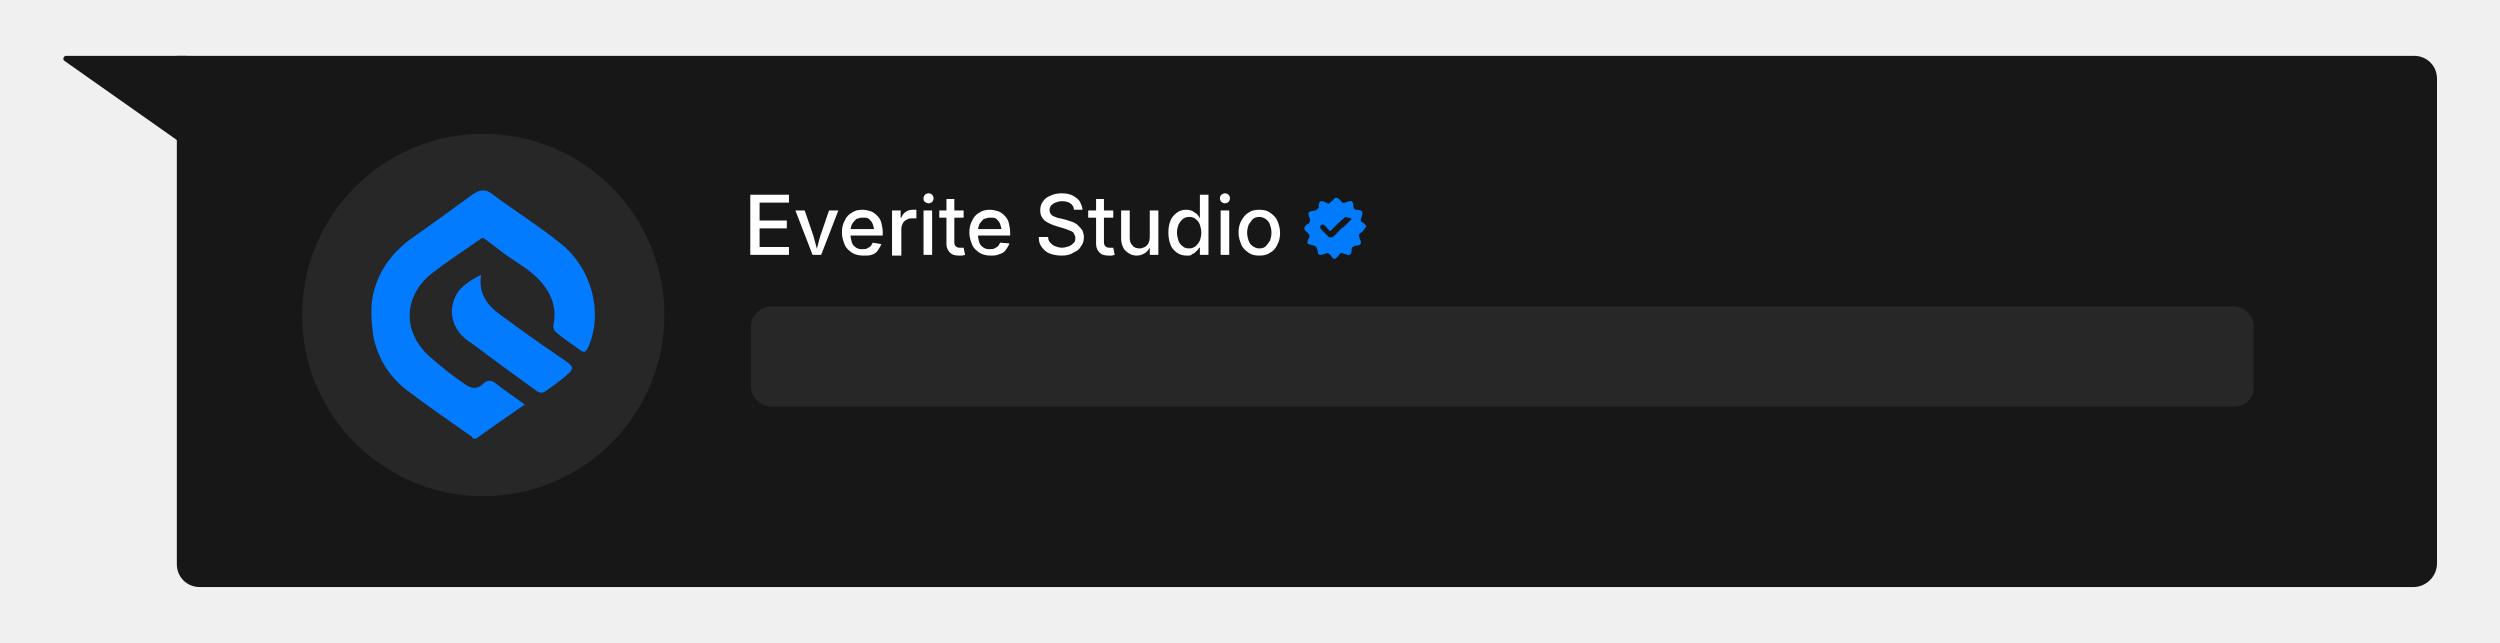
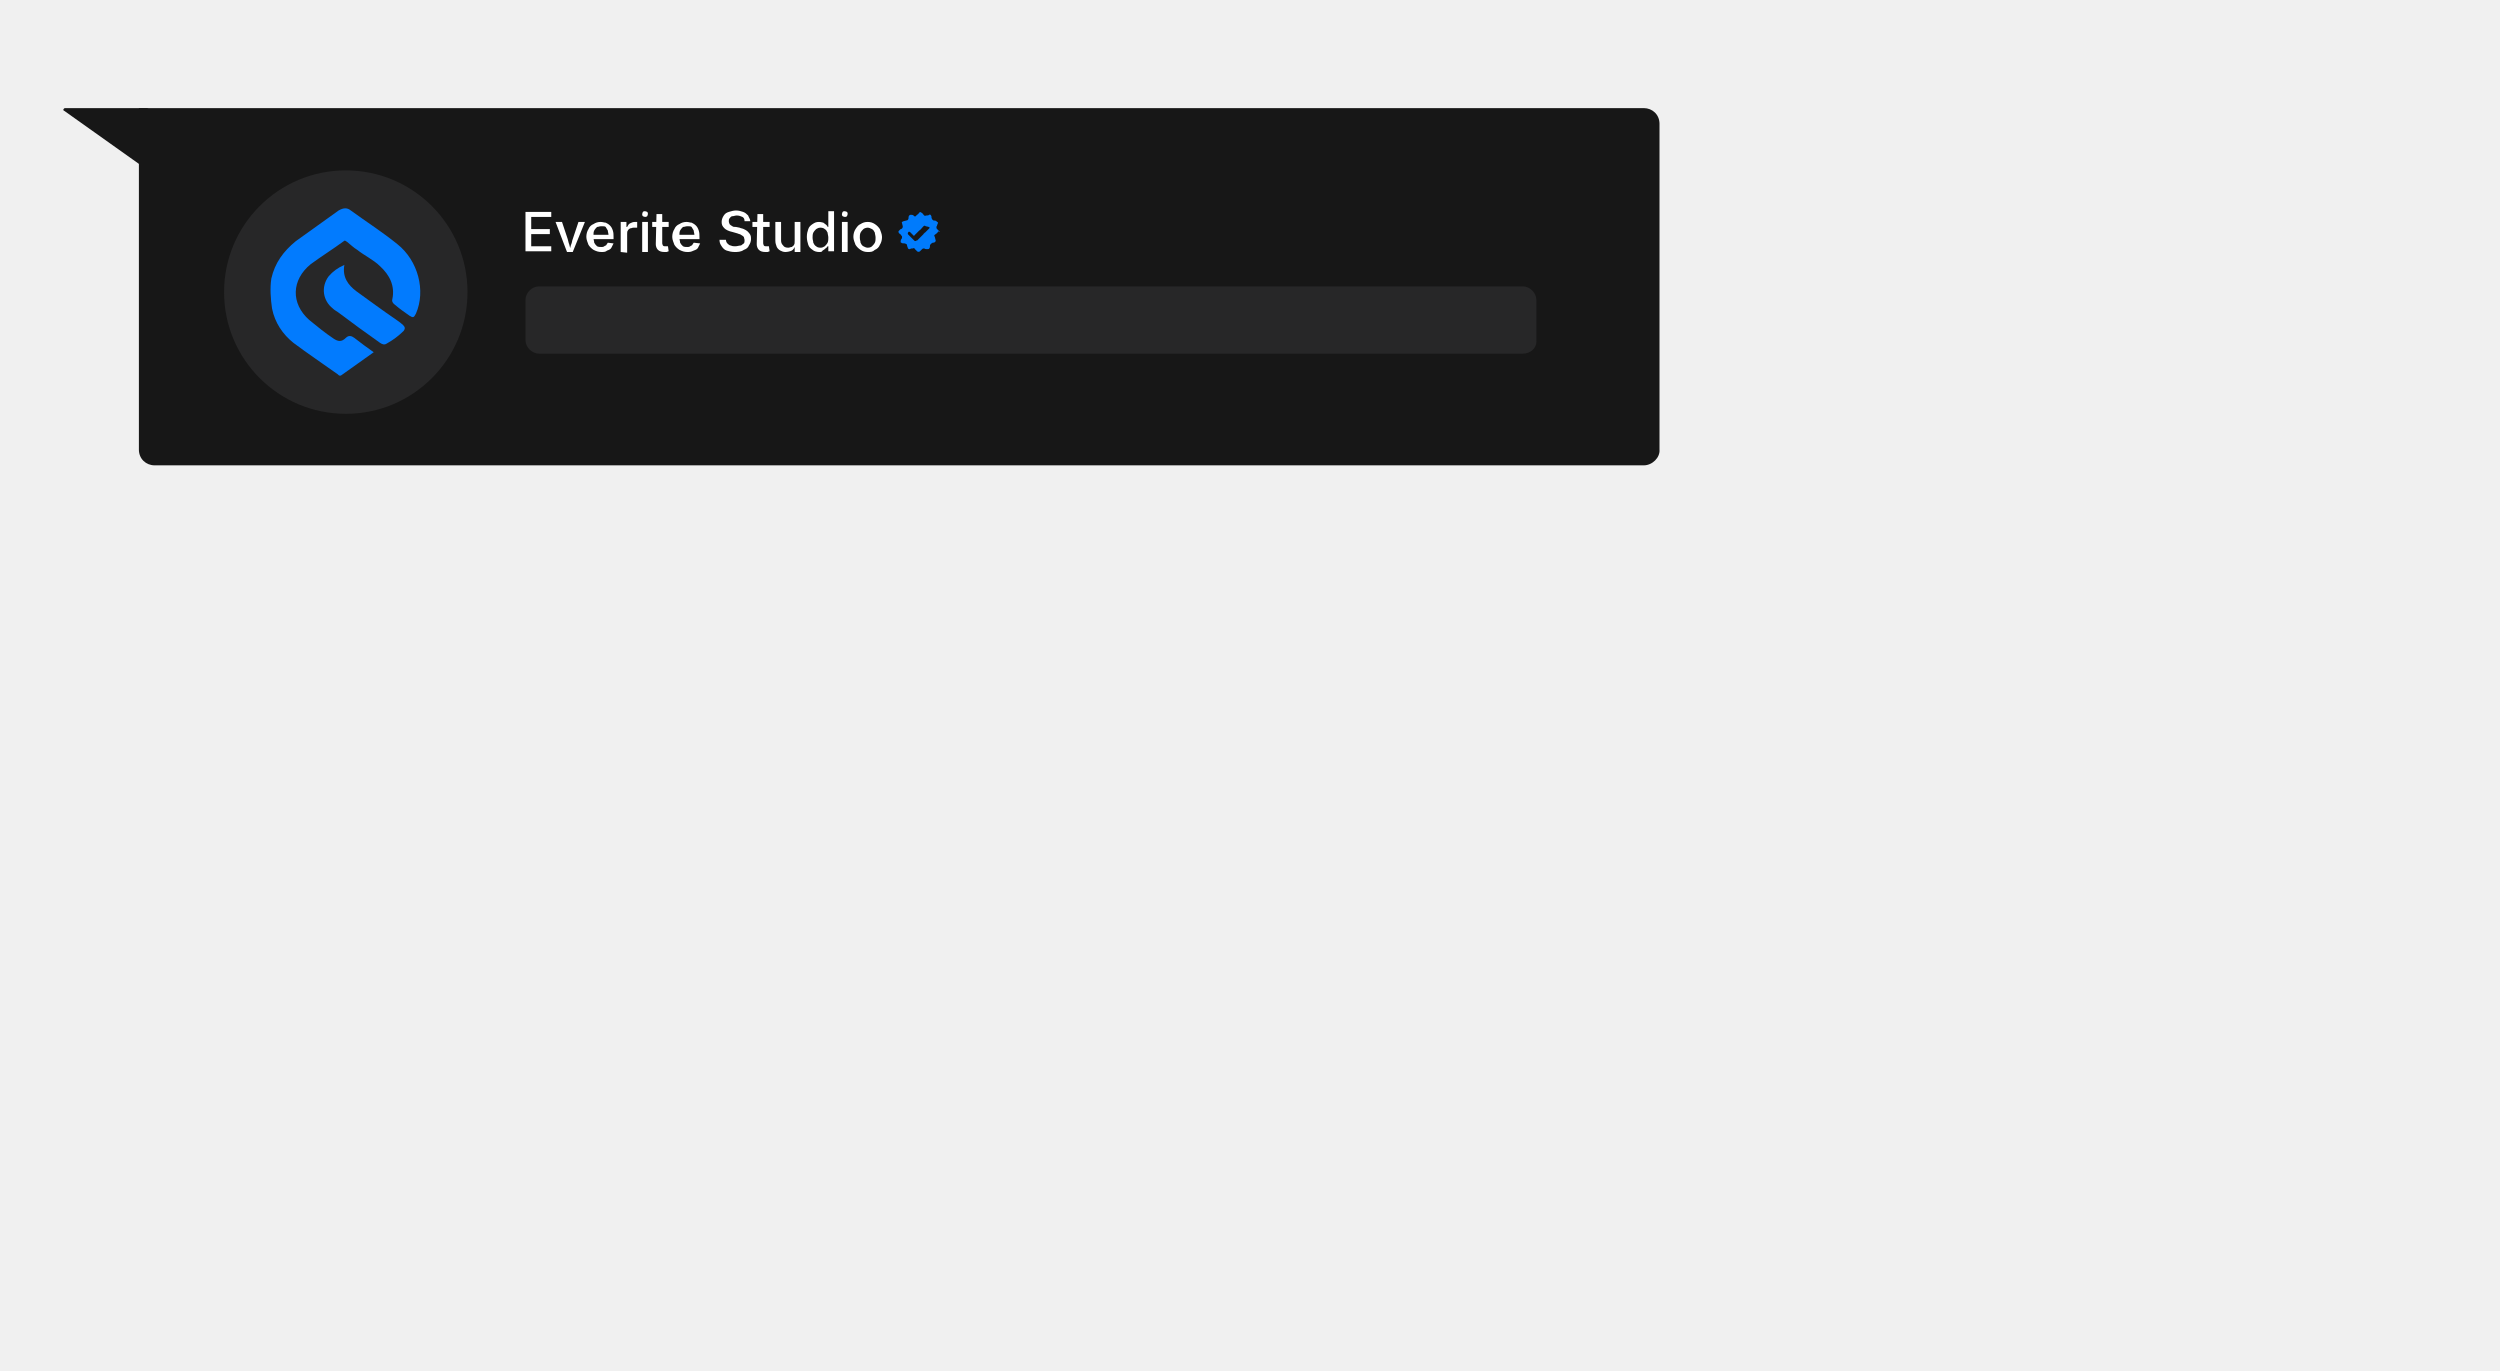
- <svg xmlns="http://www.w3.org/2000/svg" version="1.1" id="Layer_1" x="0px" y="0px" viewBox="0 0 349.2 89.8" style="enable-background:new 0 0 349.2 89.8;" xml:space="preserve">
+ <svg xmlns="http://www.w3.org/2000/svg" version="1.1" id="Layer_1" x="0px" y="0px" viewBox="0 0 349.2 191.5" style="enable-background:new 0 0 349.2 191.5;" xml:space="preserve">
  <style type="text/css">
	.st0{fill:#171717;}
	.st1{fill:#272728;}
	.st2{fill:#027BFE;}
	.st3{fill:#FFFFFF;}
	.st4{fill:#007BFC;}
</style>
  <g>
-     <path class="st0" d="M337.1,82H27.9c-1.8,0-3.2-1.4-3.2-3.2v-71h312.5c1.8,0,3.2,1.4,3.2,3.2v67.7C340.4,80.5,338.9,82,337.1,82z" />
-   </g>
-   <g>
    <g>
-       <circle class="st1" cx="67.5" cy="44" r="25.3" />
+       <path class="st0" d="M229.6,65h-208c-1.2,0-2.2-0.9-2.2-2.2V15.1h210.2c1.2,0,2.2,0.9,2.2,2.2v45.5C231.9,63.9,230.8,65,229.6,65z    " />
    </g>
    <g>
-       <path class="st2" d="M52.1,41.2c0.7-3.2,2.5-5.7,5.1-7.7c3-2.1,6-4.3,8.9-6.4c0.9-0.6,1.7-0.7,2.5-0.1c3.2,2.4,6.6,4.5,9.7,7    c4.3,3.4,6,9.6,3.9,14.4c-0.4,0.9-0.6,0.9-1.3,0.4c-1-0.7-2-1.4-3-2.2c-0.4-0.3-0.7-0.7-0.6-1.2c0.6-2.8-0.6-5.1-2.6-6.9    c-1.4-1.3-3.2-2.2-4.7-3.4c-0.7-0.5-1.4-1.1-2.1-1.6c-0.3-0.2-0.5-0.4-0.8-0.1c-2.3,1.6-4.6,3.1-6.8,4.8c-4,3.2-4.1,8.2-0.3,11.6    c1.6,1.4,3.2,2.7,5,3.9c0.9,0.6,1.7,0.7,2.5-0.1c0.6-0.6,1.2-0.5,1.8,0c1.3,1,2.6,1.9,4,2.9c-2.3,1.6-4.5,3.1-6.7,4.7    c-0.2,0.1-0.4,0.1-0.6,0L65.9,61c-3.1-2.2-6.2-4.3-9.2-6.6c-2.3-1.8-3.8-4.2-4.5-7.1C51.9,45.4,51.7,43.1,52.1,41.2z" />
-       <path class="st2" d="M67.2,38.4c-0.4,2.5,0.8,4.2,2.6,5.5c2.7,2,5.5,4,8.3,5.9c0.5,0.3,1,0.7,1.4,1c0.5,0.4,0.5,0.7,0.1,1.2    c-1.1,1-2.3,1.9-3.5,2.7c-0.5,0.3-0.9,0.1-1.3-0.2c-2.9-2.1-5.8-4.2-8.7-6.4c-0.4-0.3-0.8-0.5-1.1-0.8c-2.1-1.7-2.5-4.5-0.9-6.7    C64.9,39.7,65.9,39,67.2,38.4z" />
+       <g>
+         <circle class="st1" cx="48.3" cy="40.8" r="17" />
+       </g>
+       <g>
+         <path class="st2" d="M37.9,38.9c0.5-2.2,1.7-3.8,3.4-5.2c2-1.4,4-2.9,6-4.3C48,29,48.5,29,49,29.4c2.2,1.6,4.4,3,6.5,4.7     c2.9,2.3,4,6.5,2.6,9.7c-0.3,0.6-0.4,0.6-0.9,0.3c-0.7-0.5-1.3-0.9-2-1.5c-0.3-0.2-0.5-0.5-0.4-0.8c0.4-1.9-0.4-3.4-1.7-4.6     c-0.9-0.9-2.2-1.5-3.2-2.3c-0.5-0.3-0.9-0.7-1.4-1.1c-0.2-0.1-0.3-0.3-0.5-0.1c-1.5,1.1-3.1,2.1-4.6,3.2     c-2.7,2.2-2.8,5.5-0.2,7.8c1.1,0.9,2.2,1.8,3.4,2.6c0.6,0.4,1.1,0.5,1.7-0.1c0.4-0.4,0.8-0.3,1.2,0c0.9,0.7,1.7,1.3,2.7,2     c-1.5,1.1-3,2.1-4.5,3.2c-0.1,0.1-0.3,0.1-0.4,0l-0.1-0.1c-2.1-1.5-4.2-2.9-6.2-4.4c-1.5-1.2-2.6-2.8-3-4.8     C37.8,41.8,37.7,40.2,37.9,38.9z" />
+         <path class="st2" d="M48.1,37c-0.3,1.7,0.5,2.8,1.7,3.7c1.8,1.3,3.7,2.7,5.6,4c0.3,0.2,0.7,0.5,0.9,0.7c0.3,0.3,0.3,0.5,0.1,0.8     c-0.7,0.7-1.5,1.3-2.4,1.8c-0.3,0.2-0.6,0.1-0.9-0.1c-2-1.4-3.9-2.8-5.9-4.3c-0.3-0.2-0.5-0.3-0.7-0.5c-1.4-1.1-1.7-3-0.6-4.5     C46.5,37.9,47.2,37.4,48.1,37z" />
+       </g>
    </g>
+     <g>
+       <path class="st1" d="M212.7,49.4H75.3c-1,0-1.9-0.9-1.9-1.9v-5.6c0-1,0.9-1.9,1.9-1.9h137.4c1,0,1.9,0.9,1.9,1.9v5.6    C214.7,48.6,213.8,49.4,212.7,49.4z" />
+     </g>
+     <g>
+       <path class="st3" d="M73.4,35.2v-5.6H77v0.7h-2.8v1.7h2.6v0.7h-2.6v1.7H77v0.7H73.4z" />
+       <path class="st3" d="M79.2,35.2L77.6,31h0.9l0.8,2.4c0.1,0.3,0.1,0.5,0.2,0.7c0.1,0.3,0.1,0.5,0.2,0.7h-0.1    c0.1-0.3,0.1-0.5,0.2-0.7s0.1-0.5,0.2-0.7l0.8-2.4h0.9L80,35.2H79.2z" />
+       <path class="st3" d="M84,35.2c-0.4,0-0.7-0.1-1.1-0.3c-0.3-0.2-0.5-0.4-0.7-0.7c-0.1-0.3-0.3-0.7-0.3-1.1c0-0.4,0.1-0.8,0.3-1.1    c0.1-0.3,0.4-0.6,0.7-0.7c0.3-0.2,0.6-0.3,1-0.3c0.3,0,0.5,0.1,0.7,0.1c0.2,0.1,0.4,0.2,0.6,0.4s0.3,0.4,0.4,0.7    c0.1,0.3,0.1,0.6,0.1,0.9v0.3h-3.4v-0.6h3L85,32.9c0-0.3-0.1-0.5-0.1-0.7c-0.1-0.2-0.2-0.3-0.3-0.5c-0.1-0.1-0.3-0.1-0.6-0.1    s-0.4,0.1-0.6,0.1c-0.1,0.1-0.3,0.3-0.4,0.5c-0.1,0.2-0.1,0.4-0.1,0.6v0.4c0,0.3,0.1,0.5,0.1,0.7c0.1,0.2,0.2,0.3,0.4,0.5    c0.2,0.1,0.4,0.1,0.6,0.1c0.1,0,0.3,0,0.4-0.1c0.1-0.1,0.3-0.1,0.3-0.2c0.1-0.1,0.1-0.2,0.2-0.3l0.8,0.1c-0.1,0.2-0.2,0.4-0.3,0.6    c-0.1,0.2-0.3,0.3-0.6,0.4C84.6,35.2,84.3,35.2,84,35.2z" />
+       <path class="st3" d="M86.7,35.2V31h0.8v0.7h0.1c0.1-0.2,0.2-0.4,0.4-0.5c0.2-0.1,0.4-0.2,0.7-0.2c0.1,0,0.1,0,0.2,0s0.1,0,0.1,0    v0.8c0,0-0.1,0-0.2,0c-0.1,0-0.2,0-0.3,0c-0.2,0-0.3,0.1-0.5,0.1c-0.1,0.1-0.3,0.2-0.3,0.3c-0.1,0.1-0.1,0.3-0.1,0.5v2.6    L86.7,35.2L86.7,35.2z" />
+       <path class="st3" d="M90.1,30.3c-0.1,0-0.3-0.1-0.3-0.1c-0.1-0.1-0.1-0.2-0.1-0.3c0-0.1,0.1-0.3,0.1-0.3c0.1-0.1,0.2-0.1,0.3-0.1    c0.1,0,0.3,0.1,0.3,0.1c0.1,0.1,0.1,0.2,0.1,0.3c0,0.1-0.1,0.3-0.1,0.3S90.3,30.3,90.1,30.3z M89.7,35.2V31h0.8v4.2H89.7z" />
+       <path class="st3" d="M93.4,31v0.7h-2.3V31H93.4z M91.7,29.9h0.8V34c0,0.1,0.1,0.3,0.1,0.3c0.1,0.1,0.2,0.1,0.3,0.1    c0.1,0,0.1,0,0.2,0c0.1,0,0.1,0,0.2,0l0.1,0.7c-0.1,0-0.2,0.1-0.3,0.1c-0.1,0-0.2,0-0.3,0c-0.4,0-0.7-0.1-0.9-0.3    s-0.3-0.5-0.3-0.8L91.7,29.9L91.7,29.9z" />
+       <path class="st3" d="M96,35.2c-0.4,0-0.7-0.1-1.1-0.3c-0.3-0.2-0.5-0.4-0.7-0.7c-0.1-0.3-0.3-0.7-0.3-1.1c0-0.4,0.1-0.8,0.3-1.1    c0.1-0.3,0.4-0.6,0.7-0.7c0.3-0.2,0.6-0.3,1-0.3c0.3,0,0.5,0.1,0.7,0.1c0.2,0.1,0.4,0.2,0.6,0.4s0.3,0.4,0.4,0.7    c0.1,0.3,0.1,0.6,0.1,0.9v0.3h-3.4v-0.6h3L97,32.9c0-0.3-0.1-0.5-0.1-0.7c-0.1-0.2-0.2-0.3-0.3-0.5c-0.1-0.1-0.3-0.1-0.6-0.1    c-0.2,0-0.4,0.1-0.6,0.1c-0.1,0.1-0.3,0.3-0.4,0.5c-0.1,0.2-0.1,0.4-0.1,0.6v0.4c0,0.3,0.1,0.5,0.1,0.7c0.1,0.2,0.2,0.3,0.4,0.5    c0.2,0.1,0.4,0.1,0.6,0.1c0.1,0,0.3,0,0.4-0.1c0.1-0.1,0.3-0.1,0.3-0.2c0.1-0.1,0.1-0.2,0.2-0.3l0.9,0.1c-0.1,0.2-0.2,0.4-0.3,0.6    c-0.1,0.2-0.3,0.3-0.6,0.4C96.5,35.2,96.3,35.2,96,35.2z" />
+       <path class="st3" d="M102.6,35.2c-0.4,0-0.8-0.1-1.1-0.2c-0.3-0.1-0.5-0.3-0.7-0.6c-0.2-0.3-0.3-0.5-0.3-0.9h0.9    c0,0.2,0.1,0.4,0.2,0.5c0.1,0.1,0.3,0.3,0.5,0.3c0.2,0.1,0.4,0.1,0.6,0.1c0.3,0,0.5-0.1,0.7-0.1s0.3-0.2,0.5-0.3    c0.1-0.1,0.1-0.3,0.1-0.5c0-0.1-0.1-0.3-0.1-0.4c-0.1-0.1-0.2-0.2-0.4-0.3c-0.1-0.1-0.3-0.1-0.5-0.2l-0.7-0.2    c-0.5-0.1-0.9-0.3-1.1-0.5c-0.3-0.3-0.4-0.5-0.4-0.9c0-0.3,0.1-0.6,0.3-0.9c0.2-0.3,0.4-0.4,0.7-0.5c0.3-0.1,0.7-0.2,1-0.2    c0.4,0,0.7,0.1,1,0.2c0.3,0.1,0.5,0.3,0.7,0.5c0.1,0.3,0.3,0.5,0.3,0.8h-0.8c0-0.3-0.1-0.5-0.3-0.6s-0.5-0.2-0.8-0.2    c-0.2,0-0.4,0.1-0.6,0.1s-0.3,0.2-0.4,0.3c-0.1,0.1-0.1,0.3-0.1,0.4c0,0.2,0.1,0.3,0.1,0.4c0.1,0.1,0.2,0.2,0.4,0.3    c0.1,0.1,0.3,0.1,0.5,0.1l0.5,0.1c0.2,0.1,0.4,0.1,0.6,0.2c0.2,0.1,0.4,0.2,0.5,0.3c0.1,0.1,0.3,0.3,0.4,0.5    c0.1,0.2,0.1,0.4,0.1,0.6c0,0.3-0.1,0.6-0.3,0.9c-0.1,0.3-0.4,0.5-0.7,0.6C103.5,35.2,103,35.2,102.6,35.2z" />
+       <path class="st3" d="M107.5,31v0.7h-2.4V31H107.5z M105.8,29.9h0.8V34c0,0.1,0.1,0.3,0.1,0.3c0.1,0.1,0.2,0.1,0.3,0.1    c0.1,0,0.1,0,0.2,0c0.1,0,0.1,0,0.2,0l0.1,0.7c-0.1,0-0.2,0.1-0.3,0.1c-0.1,0-0.2,0-0.3,0c-0.4,0-0.7-0.1-0.9-0.3    s-0.3-0.5-0.3-0.8L105.8,29.9L105.8,29.9z" />
+       <path class="st3" d="M109.7,35.2c-0.3,0-0.5-0.1-0.7-0.2c-0.2-0.1-0.4-0.3-0.5-0.5c-0.1-0.3-0.2-0.5-0.2-0.9V31h0.8v2.6    c0,0.3,0.1,0.5,0.3,0.7c0.1,0.2,0.4,0.3,0.7,0.3c0.2,0,0.3-0.1,0.5-0.1c0.1-0.1,0.3-0.2,0.3-0.3c0.1-0.1,0.1-0.3,0.1-0.6V31h0.8    v4.2h-0.8v-1h0.1c-0.1,0.4-0.3,0.7-0.5,0.8S110,35.2,109.7,35.2z" />
+       <path class="st3" d="M114.4,35.2c-0.3,0-0.7-0.1-0.9-0.3c-0.3-0.2-0.5-0.4-0.6-0.7c-0.1-0.3-0.2-0.7-0.2-1.1    c0-0.5,0.1-0.8,0.2-1.1c0.1-0.3,0.3-0.5,0.6-0.7c0.3-0.2,0.5-0.3,0.9-0.3c0.3,0,0.5,0.1,0.6,0.1c0.1,0.1,0.3,0.2,0.4,0.3    c0.1,0.1,0.2,0.2,0.2,0.3h0.1v-2.2h0.8v5.6h-0.8v-0.7h-0.1c-0.1,0.1-0.1,0.2-0.3,0.3c-0.1,0.1-0.2,0.2-0.4,0.3    C114.8,35.2,114.7,35.2,114.4,35.2z M114.6,34.6c0.3,0,0.4-0.1,0.6-0.2c0.1-0.1,0.3-0.3,0.4-0.5c0.1-0.2,0.1-0.5,0.1-0.7    c0-0.3-0.1-0.5-0.1-0.7c-0.1-0.2-0.2-0.4-0.4-0.5c-0.1-0.1-0.3-0.2-0.6-0.2s-0.4,0.1-0.6,0.2c-0.1,0.1-0.3,0.3-0.4,0.5    c-0.1,0.2-0.1,0.5-0.1,0.7c0,0.3,0.1,0.5,0.1,0.7c0.1,0.2,0.2,0.4,0.4,0.5C114.1,34.5,114.3,34.6,114.6,34.6z" />
+       <path class="st3" d="M118,30.3c-0.1,0-0.3-0.1-0.3-0.1c-0.1-0.1-0.1-0.2-0.1-0.3c0-0.1,0.1-0.3,0.1-0.3c0.1-0.1,0.2-0.1,0.3-0.1    c0.1,0,0.3,0.1,0.3,0.1c0.1,0.1,0.1,0.2,0.1,0.3c0,0.1-0.1,0.3-0.1,0.3C118.2,30.3,118.1,30.3,118,30.3z M117.6,35.2V31h0.8v4.2    H117.6z" />
+       <path class="st3" d="M121.2,35.2c-0.4,0-0.7-0.1-1-0.3s-0.5-0.4-0.7-0.7c-0.1-0.3-0.3-0.7-0.3-1.1c0-0.4,0.1-0.8,0.3-1.1    c0.2-0.3,0.4-0.6,0.7-0.7c0.3-0.2,0.6-0.3,1-0.3s0.7,0.1,1,0.3c0.3,0.2,0.5,0.4,0.7,0.7c0.1,0.3,0.3,0.7,0.3,1.1    c0,0.4-0.1,0.8-0.3,1.1c-0.1,0.3-0.4,0.6-0.7,0.7C121.9,35.2,121.6,35.2,121.2,35.2z M121.2,34.6c0.3,0,0.5-0.1,0.6-0.2    c0.1-0.1,0.3-0.3,0.4-0.5c0.1-0.2,0.1-0.5,0.1-0.7c0-0.3-0.1-0.5-0.1-0.7c-0.1-0.2-0.2-0.4-0.4-0.5c-0.2-0.1-0.4-0.2-0.6-0.2    c-0.2,0-0.5,0.1-0.6,0.2c-0.1,0.1-0.3,0.3-0.4,0.5c-0.1,0.2-0.1,0.5-0.1,0.7c0,0.3,0.1,0.5,0.1,0.7c0.1,0.2,0.2,0.4,0.4,0.5    C120.8,34.5,121,34.6,121.2,34.6z" />
+     </g>
+     <path class="st0" d="M9.1,15.1h11.4c0.1,0,0.3,0.1,0.3,0.3v8c0,0.2-0.2,0.3-0.4,0.2L9,15.5C8.7,15.4,8.9,15.1,9.1,15.1z" />
+     <path class="st4" d="M131.2,32.3c-0.1-0.1-0.2-0.2-0.3-0.3c-0.1-0.1-0.1-0.1-0.1-0.3c0-0.1,0.1-0.1,0.1-0.3   c0.1-0.1,0.1-0.2,0.1-0.3c0-0.1,0-0.1-0.1-0.1c-0.1-0.1-0.1-0.1-0.1-0.1c-0.1-0.1-0.3-0.1-0.4-0.1c-0.1-0.1-0.2-0.1-0.2-0.2   c-0.1-0.1-0.1-0.3-0.1-0.4c-0.1-0.2-0.2-0.3-0.3-0.2c-0.1,0.1-0.3,0.1-0.4,0.1c-0.1,0-0.2,0.1-0.3,0c-0.1-0.1-0.1-0.1-0.1-0.1   s-0.1-0.2-0.3-0.3c-0.1-0.1-0.2-0.1-0.3,0c-0.1,0.1-0.1,0.2-0.3,0.3c-0.1,0.1-0.1,0.1-0.2,0.2c-0.1,0.1-0.2,0-0.3-0.1   c-0.1-0.1-0.3-0.1-0.4-0.1s-0.2,0.1-0.2,0.1c-0.1,0.1-0.1,0.3-0.1,0.4c0,0.1-0.1,0.3-0.3,0.3c-0.1,0-0.3,0.1-0.4,0.1   c-0.2,0.1-0.3,0.1-0.2,0.3c0,0.1,0.1,0.3,0.1,0.4c0,0.1,0,0.2-0.1,0.3c-0.1,0.1-0.1,0.1-0.2,0.1c-0.1,0.1-0.1,0.1-0.2,0.2   c0,0-0.1,0.1-0.1,0.1c0,0.1,0,0.2,0.1,0.3c0.1,0.1,0.2,0.1,0.3,0.3c0.1,0.1,0.1,0.1,0.1,0.2c0,0.1,0,0.2-0.1,0.3   c-0.1,0.1-0.1,0.3-0.1,0.4c0,0.1,0.1,0.1,0.1,0.1c0.1,0.1,0.3,0.1,0.5,0.1c0.2,0.1,0.3,0.1,0.3,0.3c0,0.1,0.1,0.3,0.1,0.3   c0,0.1,0.1,0.2,0.2,0.2c0.1,0,0.1,0,0.1,0c0.1-0.1,0.3-0.1,0.4-0.1c0.1-0.1,0.3,0,0.3,0.1c0.1,0.1,0.2,0.2,0.3,0.3   c0.1,0.1,0.3,0.1,0.4,0s0.2-0.2,0.3-0.3c0.1-0.1,0.2-0.1,0.3-0.1c0.1,0.1,0.3,0.1,0.4,0.1s0.3,0,0.3-0.1c0.1-0.1,0.1-0.3,0.1-0.4   c0-0.1,0.1-0.2,0.2-0.3c0.1,0,0.1-0.1,0.2-0.1c0.1,0,0.2,0,0.3-0.1c0.1-0.1,0.1-0.1,0.1-0.2s-0.1-0.3-0.1-0.4   c0-0.1-0.1-0.2-0.1-0.3c0-0.1,0.1-0.1,0.2-0.2c0.1-0.1,0.2-0.1,0.3-0.3c0,0,0.1-0.1,0.1-0.1C131.3,32.5,131.3,32.4,131.2,32.3z    M129.8,31.9c-0.2,0.2-0.3,0.3-0.5,0.5c0,0,0,0-0.1,0.1c0,0-0.1,0-0.1,0.1c-0.1,0-0.1,0.1-0.1,0.1l0,0l0,0   c-0.1,0.1-0.3,0.3-0.4,0.4c-0.1,0.1-0.3,0.3-0.5,0.5c0,0,0,0-0.1,0c-0.1,0.1-0.2,0.1-0.3,0l-0.1-0.1c-0.2-0.2-0.4-0.4-0.6-0.6   l-0.1-0.1l0,0c-0.1-0.1-0.1-0.1-0.1-0.2s0.1-0.2,0.1-0.2c0.1-0.1,0.1,0,0.2,0c0.1,0.1,0.2,0.2,0.3,0.3c0.1,0.1,0.1,0.1,0.2,0.2l0,0   c0.1,0.1,0.1,0.1,0.1,0c0.2-0.2,0.5-0.5,0.7-0.7l0,0l0,0l0,0l0,0l0,0l0,0l0,0l0,0l0,0l0,0c0.2-0.1,0.3-0.3,0.5-0.5c0,0,0,0,0.1-0.1   l0,0c0.1-0.1,0.2-0.1,0.3,0l0,0l0,0C129.9,31.7,129.9,31.8,129.8,31.9z" />
  </g>
-   <g>
-     <path class="st1" d="M312,56.8H107.7c-1.5,0-2.8-1.3-2.8-2.8v-8.4c0-1.5,1.3-2.8,2.8-2.8H312c1.5,0,2.8,1.3,2.8,2.8V54   C314.9,55.6,313.6,56.8,312,56.8z" />
-   </g>
-   <g>
-     <path class="st3" d="M104.8,35.6v-8.4h5.4v1.1h-4.1v2.5h3.8v1.1h-3.8v2.6h4.1v1.1H104.8z" />
-     <path class="st3" d="M113.5,35.6l-2.4-6.2h1.3l1.2,3.5c0.1,0.4,0.2,0.7,0.3,1.1c0.1,0.4,0.2,0.7,0.3,1.1H114   c0.1-0.4,0.2-0.7,0.3-1.1c0.1-0.4,0.2-0.8,0.3-1.1l1.2-3.5h1.3l-2.4,6.2H113.5z" />
-     <path class="st3" d="M120.6,35.7c-0.6,0-1.1-0.1-1.6-0.4c-0.4-0.3-0.8-0.6-1-1.1c-0.2-0.5-0.4-1-0.4-1.7c0-0.6,0.1-1.2,0.4-1.7   c0.2-0.5,0.6-0.9,1-1.1c0.4-0.3,0.9-0.4,1.5-0.4c0.4,0,0.7,0.1,1.1,0.2c0.3,0.1,0.6,0.3,0.9,0.6c0.3,0.3,0.5,0.6,0.6,1   c0.1,0.4,0.2,0.9,0.2,1.4v0.4h-5v-0.9h4.4l-0.6,0.3c0-0.4-0.1-0.7-0.2-1c-0.1-0.3-0.3-0.5-0.5-0.7c-0.2-0.2-0.5-0.2-0.9-0.2   s-0.6,0.1-0.9,0.2c-0.2,0.2-0.4,0.4-0.6,0.7c-0.1,0.3-0.2,0.6-0.2,0.9v0.6c0,0.4,0.1,0.8,0.2,1.1c0.1,0.3,0.3,0.5,0.6,0.7   c0.3,0.2,0.6,0.2,0.9,0.2c0.2,0,0.5,0,0.6-0.1c0.2-0.1,0.4-0.2,0.5-0.3c0.1-0.1,0.2-0.3,0.3-0.5l1.2,0.2c-0.1,0.3-0.3,0.6-0.5,0.9   c-0.2,0.3-0.5,0.5-0.9,0.6C121.5,35.7,121.1,35.7,120.6,35.7z" />
-     <path class="st3" d="M124.6,35.6v-6.2h1.2v1h0.1c0.1-0.3,0.3-0.6,0.6-0.8c0.3-0.2,0.6-0.3,1-0.3c0.1,0,0.2,0,0.3,0   c0.1,0,0.2,0,0.2,0v1.2c0,0-0.1,0-0.3,0c-0.1,0-0.3,0-0.4,0c-0.3,0-0.5,0.1-0.7,0.2c-0.2,0.1-0.4,0.3-0.5,0.5   c-0.1,0.2-0.2,0.5-0.2,0.7v3.8H124.6z" />
-     <path class="st3" d="M129.7,28.4c-0.2,0-0.4-0.1-0.5-0.2c-0.2-0.1-0.2-0.3-0.2-0.5c0-0.2,0.1-0.4,0.2-0.5c0.1-0.1,0.3-0.2,0.5-0.2   c0.2,0,0.4,0.1,0.5,0.2c0.1,0.1,0.2,0.3,0.2,0.5c0,0.2-0.1,0.4-0.2,0.5C130.1,28.3,129.9,28.4,129.7,28.4z M129,35.6v-6.2h1.2v6.2   H129z" />
-     <path class="st3" d="M134.6,29.4v1h-3.4v-1H134.6z M132.1,27.8h1.2v6.1c0,0.2,0.1,0.4,0.2,0.5c0.1,0.1,0.3,0.2,0.5,0.2   c0.1,0,0.2,0,0.3,0c0.1,0,0.2,0,0.3,0l0.2,1c-0.1,0-0.3,0.1-0.4,0.1c-0.1,0-0.3,0-0.4,0c-0.6,0-1-0.1-1.3-0.4   c-0.3-0.3-0.5-0.7-0.5-1.2V27.8z" />
-     <path class="st3" d="M138.4,35.7c-0.6,0-1.1-0.1-1.6-0.4c-0.4-0.3-0.8-0.6-1-1.1c-0.2-0.5-0.4-1-0.4-1.7c0-0.6,0.1-1.2,0.4-1.7   c0.2-0.5,0.6-0.9,1-1.1c0.4-0.3,0.9-0.4,1.5-0.4c0.4,0,0.7,0.1,1.1,0.2c0.3,0.1,0.6,0.3,0.9,0.6c0.3,0.3,0.5,0.6,0.6,1   c0.1,0.4,0.2,0.9,0.2,1.4v0.4h-5v-0.9h4.4l-0.6,0.3c0-0.4-0.1-0.7-0.2-1c-0.1-0.3-0.3-0.5-0.5-0.7c-0.2-0.2-0.5-0.2-0.9-0.2   c-0.3,0-0.6,0.1-0.9,0.2c-0.2,0.2-0.4,0.4-0.6,0.7c-0.1,0.3-0.2,0.6-0.2,0.9v0.6c0,0.4,0.1,0.8,0.2,1.1c0.1,0.3,0.3,0.5,0.6,0.7   c0.3,0.2,0.6,0.2,0.9,0.2c0.2,0,0.5,0,0.6-0.1c0.2-0.1,0.4-0.2,0.5-0.3c0.1-0.1,0.2-0.3,0.3-0.5L141,34c-0.1,0.3-0.3,0.6-0.5,0.9   c-0.2,0.3-0.5,0.5-0.9,0.6C139.2,35.7,138.8,35.7,138.4,35.7z" />
-     <path class="st3" d="M148.3,35.7c-0.6,0-1.2-0.1-1.7-0.3c-0.5-0.2-0.8-0.5-1.1-0.9c-0.3-0.4-0.4-0.8-0.4-1.4h1.3   c0,0.3,0.1,0.6,0.3,0.8c0.2,0.2,0.4,0.4,0.7,0.5s0.6,0.2,0.9,0.2c0.4,0,0.7-0.1,1-0.2c0.3-0.1,0.5-0.3,0.7-0.5   c0.2-0.2,0.2-0.4,0.2-0.7c0-0.2-0.1-0.4-0.2-0.6c-0.1-0.2-0.3-0.3-0.6-0.4c-0.2-0.1-0.5-0.2-0.8-0.3l-1-0.3   c-0.7-0.2-1.3-0.5-1.7-0.8c-0.4-0.4-0.6-0.8-0.6-1.4c0-0.5,0.1-0.9,0.4-1.3c0.3-0.4,0.6-0.6,1.1-0.8c0.4-0.2,1-0.3,1.5-0.3   c0.6,0,1.1,0.1,1.5,0.3c0.4,0.2,0.8,0.5,1,0.8c0.2,0.4,0.4,0.8,0.4,1.2H150c0-0.4-0.2-0.7-0.5-0.9c-0.3-0.2-0.7-0.3-1.2-0.3   c-0.3,0-0.6,0.1-0.9,0.2c-0.3,0.1-0.4,0.3-0.6,0.4c-0.1,0.2-0.2,0.4-0.2,0.6c0,0.3,0.1,0.5,0.2,0.6c0.1,0.2,0.3,0.3,0.6,0.4   c0.2,0.1,0.5,0.2,0.7,0.2l0.8,0.2c0.3,0.1,0.6,0.2,0.9,0.3c0.3,0.1,0.6,0.3,0.8,0.5c0.2,0.2,0.4,0.4,0.6,0.7   c0.1,0.3,0.2,0.6,0.2,0.9c0,0.5-0.1,0.9-0.4,1.3c-0.2,0.4-0.6,0.7-1.1,0.9C149.5,35.6,148.9,35.7,148.3,35.7z" />
-     <path class="st3" d="M155.5,29.4v1H152v-1H155.5z M153,27.8h1.2v6.1c0,0.2,0.1,0.4,0.2,0.5c0.1,0.1,0.3,0.2,0.5,0.2   c0.1,0,0.2,0,0.3,0c0.1,0,0.2,0,0.3,0l0.2,1c-0.1,0-0.3,0.1-0.4,0.1c-0.1,0-0.3,0-0.4,0c-0.6,0-1-0.1-1.3-0.4   c-0.3-0.3-0.5-0.7-0.5-1.2V27.8z" />
-     <path class="st3" d="M158.8,35.7c-0.4,0-0.8-0.1-1.1-0.3c-0.3-0.2-0.6-0.4-0.8-0.8c-0.2-0.4-0.3-0.8-0.3-1.3v-3.9h1.2v3.8   c0,0.5,0.1,0.8,0.4,1.1c0.2,0.3,0.6,0.4,1,0.4c0.3,0,0.5-0.1,0.7-0.2c0.2-0.1,0.4-0.3,0.5-0.5c0.1-0.2,0.2-0.5,0.2-0.9v-3.7h1.2   v6.2h-1.2l0-1.5h0.2c-0.2,0.6-0.5,1-0.8,1.2S159.3,35.7,158.8,35.7z" />
-     <path class="st3" d="M165.8,35.7c-0.5,0-1-0.1-1.4-0.4c-0.4-0.3-0.7-0.6-0.9-1.1c-0.2-0.5-0.3-1.1-0.3-1.7c0-0.7,0.1-1.2,0.3-1.7   s0.5-0.8,0.9-1.1s0.8-0.4,1.3-0.4c0.4,0,0.7,0.1,0.9,0.2c0.2,0.1,0.4,0.3,0.6,0.4c0.1,0.2,0.3,0.3,0.3,0.5h0.1v-3.2h1.2v8.4h-1.2   v-1h-0.1c-0.1,0.2-0.2,0.3-0.4,0.5c-0.2,0.2-0.3,0.3-0.6,0.4C166.4,35.7,166.2,35.7,165.8,35.7z M166.1,34.7c0.4,0,0.6-0.1,0.9-0.3   c0.2-0.2,0.4-0.4,0.6-0.8c0.1-0.3,0.2-0.7,0.2-1.1c0-0.4-0.1-0.8-0.2-1.1c-0.1-0.3-0.3-0.6-0.6-0.8c-0.2-0.2-0.5-0.3-0.9-0.3   c-0.4,0-0.6,0.1-0.9,0.3c-0.2,0.2-0.4,0.4-0.6,0.8c-0.1,0.3-0.2,0.7-0.2,1.1c0,0.4,0.1,0.8,0.2,1.1c0.1,0.3,0.3,0.6,0.6,0.8   C165.4,34.6,165.7,34.7,166.1,34.7z" />
-     <path class="st3" d="M171.1,28.4c-0.2,0-0.4-0.1-0.5-0.2c-0.1-0.1-0.2-0.3-0.2-0.5c0-0.2,0.1-0.4,0.2-0.5c0.2-0.1,0.3-0.2,0.5-0.2   c0.2,0,0.4,0.1,0.5,0.2c0.1,0.1,0.2,0.3,0.2,0.5c0,0.2-0.1,0.4-0.2,0.5C171.5,28.3,171.3,28.4,171.1,28.4z M170.5,35.6v-6.2h1.2   v6.2H170.5z" />
-     <path class="st3" d="M175.9,35.7c-0.6,0-1.1-0.1-1.5-0.4s-0.8-0.6-1-1.1s-0.4-1-0.4-1.7c0-0.6,0.1-1.2,0.4-1.7s0.6-0.9,1-1.1   c0.4-0.3,0.9-0.4,1.5-0.4c0.6,0,1.1,0.1,1.5,0.4c0.4,0.3,0.8,0.6,1,1.1c0.2,0.5,0.4,1,0.4,1.7c0,0.6-0.1,1.2-0.4,1.7   c-0.2,0.5-0.6,0.9-1,1.1C177,35.6,176.5,35.7,175.9,35.7z M175.9,34.7c0.4,0,0.7-0.1,0.9-0.3c0.2-0.2,0.4-0.5,0.6-0.8   c0.1-0.3,0.2-0.7,0.2-1.1c0-0.4-0.1-0.8-0.2-1.1c-0.1-0.3-0.3-0.6-0.6-0.8c-0.3-0.2-0.6-0.3-0.9-0.3s-0.7,0.1-0.9,0.3   c-0.2,0.2-0.4,0.5-0.6,0.8c-0.1,0.3-0.2,0.7-0.2,1.1c0,0.4,0.1,0.8,0.2,1.1c0.1,0.3,0.3,0.6,0.6,0.8   C175.3,34.6,175.6,34.7,175.9,34.7z" />
-   </g>
-   <path class="st0" d="M9.2,7.8h16.9c0.2,0,0.4,0.2,0.4,0.4v11.9c0,0.3-0.3,0.5-0.6,0.3L9,8.5C8.7,8.3,8.9,7.8,9.2,7.8z" />
-   <path class="st4" d="M190.7,31.4c-0.1-0.2-0.3-0.3-0.5-0.4c-0.1-0.1-0.2-0.2-0.1-0.4c0-0.1,0.1-0.2,0.1-0.4c0.1-0.2,0.1-0.3,0.1-0.5  c0-0.1,0-0.2-0.1-0.2c-0.1-0.1-0.1-0.1-0.2-0.1c-0.2-0.1-0.4-0.1-0.6-0.1c-0.2-0.1-0.3-0.1-0.3-0.3c-0.1-0.2-0.1-0.4-0.1-0.6  c-0.1-0.3-0.3-0.4-0.5-0.3c-0.2,0.1-0.4,0.1-0.6,0.2c-0.1,0-0.3,0.1-0.4,0c-0.1-0.1-0.1-0.1-0.2-0.2c-0.1-0.1-0.2-0.3-0.4-0.4  c-0.2-0.1-0.3-0.1-0.5,0c-0.1,0.1-0.2,0.3-0.4,0.4c-0.1,0.1-0.2,0.2-0.3,0.3c-0.2,0.1-0.3,0-0.5-0.1c-0.2-0.1-0.4-0.2-0.6-0.2  c-0.2,0-0.3,0.1-0.3,0.2c-0.1,0.2-0.1,0.4-0.1,0.6c0,0.2-0.2,0.4-0.5,0.5c-0.2,0-0.4,0.1-0.6,0.1c-0.3,0.1-0.4,0.2-0.3,0.5  c0,0.2,0.1,0.4,0.2,0.6c0,0.2,0,0.3-0.1,0.5c-0.1,0.1-0.2,0.2-0.3,0.2c-0.1,0.1-0.2,0.2-0.3,0.3c0,0-0.1,0.1-0.1,0.2  c0,0.2,0,0.3,0.1,0.4c0.1,0.1,0.3,0.2,0.4,0.4c0.1,0.1,0.2,0.2,0.2,0.3c0,0.1,0,0.3-0.1,0.4c-0.1,0.2-0.2,0.4-0.2,0.6  c0,0.1,0.1,0.2,0.2,0.2c0.2,0.1,0.5,0.1,0.7,0.2c0.3,0.1,0.4,0.2,0.5,0.5c0,0.2,0.1,0.4,0.1,0.5c0,0.2,0.1,0.3,0.3,0.3  c0.1,0,0.2,0,0.2,0c0.2-0.1,0.4-0.1,0.6-0.2c0.2-0.1,0.4,0,0.5,0.1c0.2,0.2,0.3,0.3,0.4,0.5c0.2,0.2,0.4,0.2,0.6,0  c0.2-0.2,0.3-0.3,0.4-0.5c0.2-0.2,0.3-0.2,0.5-0.1c0.2,0.1,0.4,0.1,0.6,0.2c0.2,0.1,0.4,0,0.5-0.2c0.1-0.2,0.1-0.4,0.1-0.6  c0-0.2,0.1-0.3,0.3-0.4c0.1,0,0.2-0.1,0.3-0.1c0.2,0,0.3,0,0.5-0.1c0.1-0.1,0.2-0.1,0.2-0.3c0-0.2-0.1-0.4-0.2-0.6  c0-0.2-0.1-0.3-0.1-0.5c0-0.1,0.2-0.2,0.3-0.3c0.1-0.1,0.3-0.2,0.4-0.4c0,0,0.1-0.1,0.1-0.2C190.9,31.7,190.9,31.5,190.7,31.4z   M188.7,30.7c-0.3,0.3-0.5,0.5-0.8,0.8c0,0,0,0-0.1,0.1c0,0-0.1,0-0.1,0.1c-0.1,0-0.1,0.1-0.2,0.1c0,0,0,0,0,0c0,0,0,0,0,0  c-0.2,0.2-0.4,0.4-0.6,0.6c-0.2,0.2-0.5,0.5-0.7,0.7c0,0,0,0-0.1,0c-0.2,0.1-0.3,0.1-0.5,0c0,0-0.1-0.1-0.1-0.1  c-0.3-0.3-0.6-0.6-0.9-0.9c0,0-0.1-0.1-0.1-0.1c0,0,0,0,0,0c-0.1-0.1-0.1-0.2-0.1-0.3c0-0.1,0.1-0.3,0.2-0.3c0.1-0.1,0.2,0,0.3,0  c0.2,0.1,0.3,0.3,0.5,0.5c0.1,0.1,0.2,0.2,0.3,0.3c0,0,0,0,0,0c0.1,0.1,0.1,0.1,0.2,0c0.3-0.3,0.7-0.7,1-1c0,0,0,0,0,0c0,0,0,0,0,0  c0,0,0,0,0,0c0,0,0,0,0,0c0,0,0,0,0,0c0,0,0,0,0,0c0,0,0,0,0,0c0,0,0,0,0,0c0,0,0,0,0,0c0,0,0,0,0,0c0.3-0.2,0.5-0.5,0.8-0.7  c0,0,0,0,0.1-0.1c0,0,0,0,0,0c0.2-0.1,0.3-0.1,0.5,0c0,0,0,0,0,0c0,0,0,0,0,0C188.8,30.4,188.8,30.6,188.7,30.7z" />
</svg>
